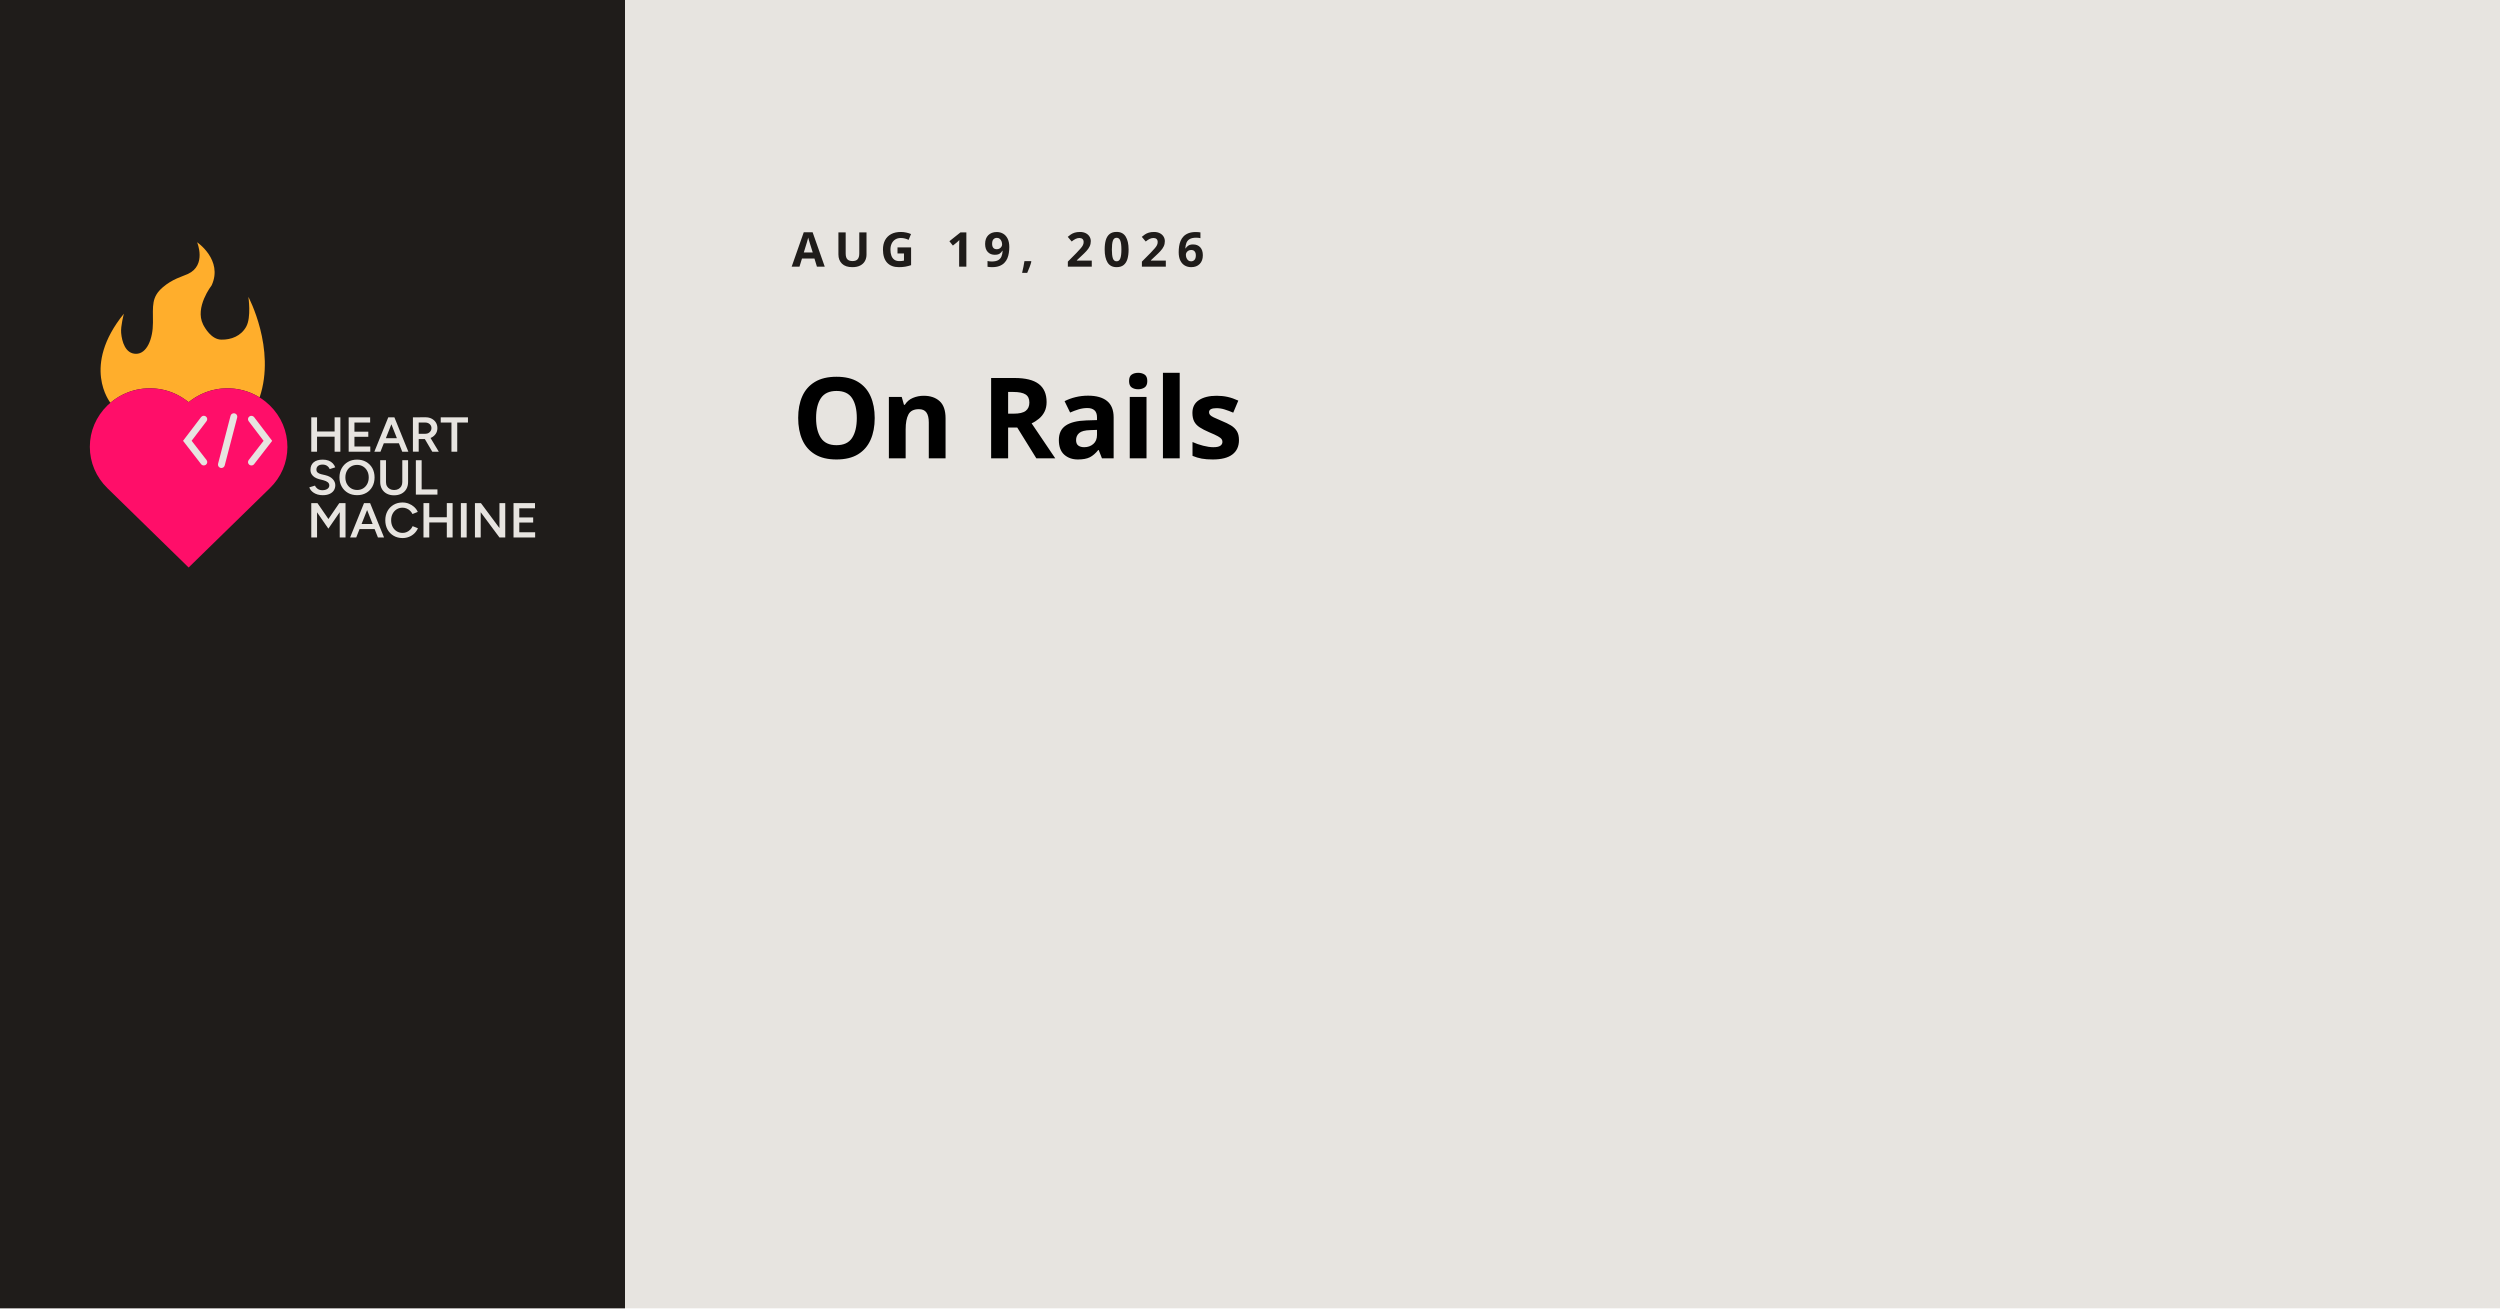
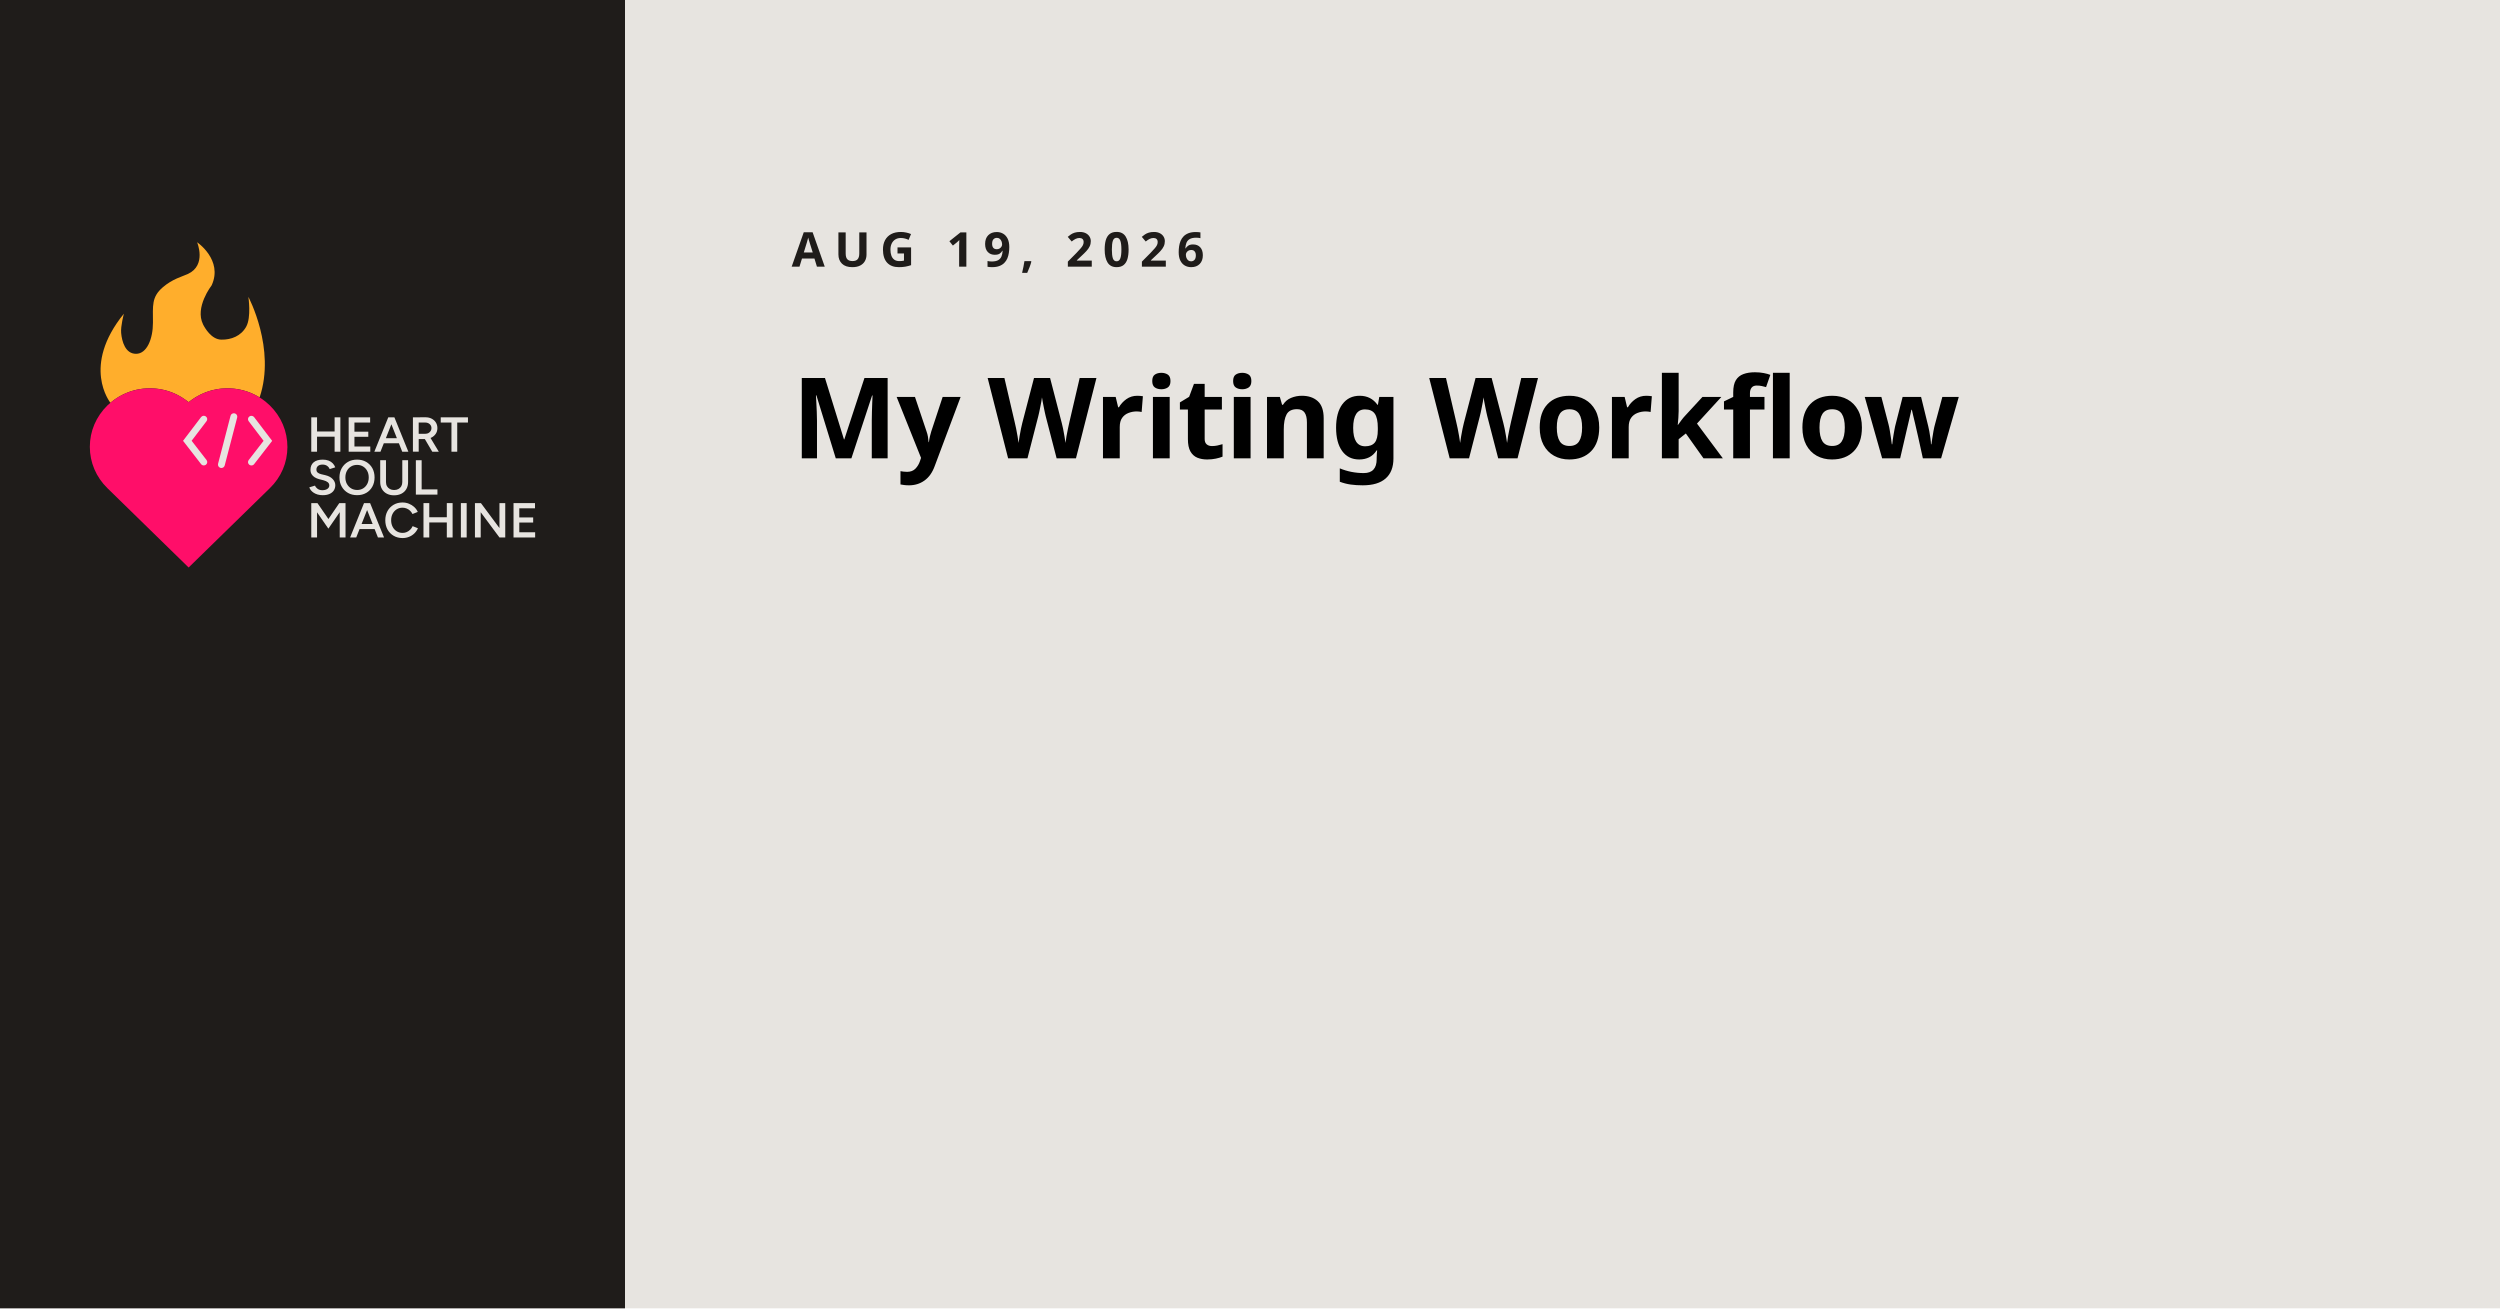
<svg xmlns="http://www.w3.org/2000/svg" id="Preview" data-name="Layer 1" viewBox="0 0 1200 628">
  <defs>
    <style>

      .date {
        font-family: Figtree;
        font-size: 23.02px;
        font-variation-settings: 'wght' 300;
        font-weight: 700;
        letter-spacing: .2em;
        text-transform: uppercase;
      }

      .date, .grey {
-           fill: #1f1c1a;
+         fill: #1f1c1a;
      }

      .description {
        font-family: Figtree-Bold, Figtree;
        font-variation-settings: 'wght' 700;
        font-weight: 700;
        letter-spacing: -.01em;
        font-size: 54px;
      }

      .grey, .cls-7, .paper, .cls-9 {
        stroke-width: 0px;
      }

      .cls-7 {
        fill: #ffae2c;
      }

      .paper {
        fill: #e7e4e0;
      }

      .cls-9 {
        fill: #ff0e69;
      }
    </style>
  </defs>
  <rect class="paper" width="1200" height="628" />
  <rect class="grey" width="300" height="628" />
  <text class="date" transform="translate(380 128)">
    <tspan x="0" y="0">AUG 19, 2026</tspan>
  </text>
  <text class="description" transform="translate(380 220)">
-     <tspan x="0" y="0">On Rails</tspan>
+     <tspan x="0" y="0">My Writing Workflow</tspan>
  </text>
  <g>
    <g>
      <path class="cls-7" d="M53,193.33h0c.62-.54,1.27-1.04,1.93-1.51.03-.02.05-.04.08-.06.65-.46,1.31-.89,1.99-1.29.04-.02.07-.04.11-.07.68-.4,1.37-.77,2.07-1.11.03-.01.06-.03.09-.04.72-.34,1.44-.66,2.18-.94,0,0,0,0,0,0,7.56-2.88,16.12-2.53,23.47,1.11,0,0,.01,0,.02.01.73.36,1.44.75,2.14,1.18.01,0,.02.01.03.02.7.43,1.39.89,2.06,1.38h0s1.38,1.02,1.38,1.02c1.04-.86,2.14-1.61,3.26-2.3.05-.03.11-.07.16-.1,3.08-1.87,6.42-3.13,9.86-3.76.06-.01.13-.02.19-.04.66-.12,1.32-.21,1.98-.28.05,0,.1,0,.15-.01,2.77-.28,5.56-.18,8.3.32.04,0,.09.01.13.02.65.12,1.3.27,1.95.43.07.02.14.04.21.06,2.72.72,5.35,1.84,7.79,3.35h.1c7.88-23.41-5.41-48.23-5.41-48.23,0,0,1.47,9.77-1.03,14.29-2.49,4.52-7.2,6.34-11.98,6.25-4.78-.09-7.94-5.7-8.74-7.32-4.09-8.22,4.07-18.65,4.13-18.77,5.56-12.17-6.99-20.66-6.99-20.66,0,0,4.68,10.97-4.39,15.21-2.72,1.27-7.33,2.32-12.07,6.4-5.51,4.74-4.73,8.88-4.73,16.9,0,8.02-2.97,15.04-8.12,15.04-5.16,0-6.78-5.9-7.15-10.04-.29-3.26,1.31-9.21,1.31-9.21-20.49,25.26-6.58,42.51-6.48,42.75h.01Z" />
      <path class="cls-9" d="M129.49,194.58c-10.63-10.36-27.56-10.96-38.95-1.53-11.39-9.43-28.31-8.83-38.95,1.53-5.46,5.33-8.47,12.39-8.47,19.89s3.01,14.57,8.47,19.89c3.04,2.99,37.83,36.94,38.18,37.28l.78.76.77-.76c2.41-2.38,22.96-22.44,32.84-32.08,3.16-3.09,5.25-5.12,5.32-5.19,5.45-5.26,8.46-12.28,8.48-19.78.02-7.56-2.99-14.66-8.47-20.01Z" />
      <path class="paper" d="M99.14,220.81c.55.71.41,1.73-.31,2.27-.3.22-.65.33-1,.33-.5,0-.99-.22-1.31-.64l-8.66-11.18,8.65-11.37c.55-.72,1.58-.86,2.3-.33.73.54.88,1.55.33,2.27l-7.16,9.41,7.15,9.23Z" />
      <path class="paper" d="M113.85,200.38l-5.99,23.04c-.19.73-.86,1.22-1.59,1.22-.13,0-.27-.02-.41-.05-.88-.22-1.41-1.11-1.19-1.97l5.99-23.04c.22-.87,1.12-1.39,2-1.17.88.22,1.41,1.11,1.19,1.97Z" />
      <path class="paper" d="M121.99,222.78c-.32.42-.81.64-1.31.64-.35,0-.7-.11-1-.33-.72-.54-.86-1.56-.31-2.27l7.15-9.23-7.16-9.41c-.55-.72-.4-1.73.33-2.27.73-.54,1.76-.39,2.3.33l8.65,11.37-8.66,11.18Z" />
    </g>
    <g>
      <polygon class="paper" points="152.18 209.61 160.61 209.61 160.61 216.82 163.38 216.82 163.38 200.32 160.61 200.32 160.61 207.11 152.18 207.11 152.18 200.32 149.41 200.32 149.41 216.82 152.18 216.82 152.18 209.61" />
      <polygon class="paper" points="170.13 216.82 177.74 216.82 177.74 214.32 170.13 214.32 170.13 209.66 176.78 209.66 176.78 207.21 170.13 207.21 170.13 202.82 177.67 202.82 177.67 200.32 170.13 200.32 169.56 200.32 167.36 200.32 167.36 216.82 169.56 216.82 170.13 216.82" />
      <path class="paper" d="M184.25,212.77h7.22l1.6,4.05h2.94l-6.7-16.5h-2.94l-6.68,16.5h2.94l1.6-4.05ZM187.86,203.65l2.65,6.69h-5.3l2.65-6.69Z" />
      <path class="paper" d="M200.98,210.74h2.94l3.57,6.08h3.13l-3.97-6.6c.13-.05.26-.1.38-.16.91-.45,1.62-1.06,2.14-1.85.52-.78.78-1.69.78-2.71s-.25-1.93-.74-2.71c-.49-.79-1.18-1.4-2.06-1.85-.88-.45-1.89-.66-3.04-.65l-3.4.02h-2.51v16.5h2.78v-6.08ZM206.24,203.57c.57.5.86,1.15.86,1.93,0,.52-.13.98-.4,1.39-.26.41-.61.73-1.03.97-.42.24-.91.35-1.45.35h-3.25v-5.4h3.04c.91,0,1.65.25,2.23.75Z" />
      <polygon class="paper" points="211.55 202.82 216.7 202.82 216.7 216.82 219.47 216.82 219.47 202.82 224.62 202.82 224.62 200.32 211.55 200.32 211.55 202.82" />
      <path class="paper" d="M150.59,236.53c.55.36,1.19.64,1.91.85.73.2,1.53.31,2.41.31,1.29,0,2.39-.2,3.29-.61.9-.41,1.58-.97,2.05-1.7s.69-1.56.69-2.5c0-1.07-.42-2.04-1.24-2.92-.83-.88-1.99-1.5-3.49-1.86l-2.06-.49c-.7-.17-1.26-.43-1.66-.77-.41-.34-.61-.81-.61-1.43,0-.75.26-1.34.78-1.77.52-.42,1.23-.64,2.14-.64s1.61.2,2.2.61c.59.41,1,.93,1.24,1.56l2.68-.85c-.26-.71-.65-1.34-1.17-1.9-.53-.56-1.19-1-2-1.32-.81-.32-1.74-.48-2.81-.48-1.9,0-3.36.43-4.38,1.28-1.02.86-1.53,2.05-1.53,3.6,0,.82.18,1.52.54,2.12.36.6.85,1.09,1.48,1.48.63.39,1.34.69,2.12.9l2.06.52c.86.22,1.55.53,2.06.93.51.4.77.92.77,1.54,0,.69-.3,1.25-.91,1.67-.61.42-1.43.64-2.47.64-.89-.02-1.64-.24-2.25-.68-.61-.44-1.01-.95-1.22-1.53l-2.73.83c.14.49.4.95.75,1.4s.81.85,1.36,1.21Z" />
      <path class="paper" d="M175.79,236.6c1.25-.72,2.23-1.73,2.94-3.02.71-1.29,1.06-2.77,1.06-4.43s-.36-3.14-1.06-4.42c-.71-1.28-1.7-2.29-2.97-3.02-1.27-.73-2.72-1.1-4.37-1.1s-3.12.37-4.38,1.1c-1.26.73-2.25,1.74-2.98,3.02-.73,1.28-1.09,2.76-1.09,4.44s.36,3.12,1.09,4.41c.73,1.29,1.73,2.29,3,3.02s2.74,1.08,4.4,1.08,3.09-.36,4.34-1.08ZM166.51,232.28c-.49-.9-.73-1.95-.73-3.12s.24-2.2.72-3.11c.48-.91,1.14-1.62,1.99-2.13.84-.51,1.81-.77,2.9-.77s2.07.26,2.91.78c.84.52,1.5,1.23,1.97,2.13.48.9.72,1.94.72,3.12s-.24,2.2-.71,3.1c-.47.9-1.12,1.61-1.95,2.13-.83.52-1.79.78-2.87.78s-2.08-.26-2.93-.78c-.85-.52-1.52-1.23-2.01-2.13Z" />
      <path class="paper" d="M182.5,220.91v10.47c0,1.27.28,2.39.83,3.35.55.96,1.32,1.7,2.32,2.23s2.16.79,3.48.79,2.56-.26,3.58-.79c1.01-.53,1.79-1.27,2.34-2.23.55-.96.83-2.07.83-3.35v-10.47h-2.78v10.47c0,.77-.16,1.44-.48,2.01-.32.57-.78,1.02-1.38,1.34-.6.32-1.29.48-2.07.48s-1.44-.16-2.03-.48c-.59-.32-1.05-.77-1.38-1.34-.33-.57-.49-1.24-.49-2.01v-10.47h-2.78Z" />
      <polygon class="paper" points="209.97 234.91 202.39 234.91 202.39 220.91 199.61 220.91 199.61 237.41 201.55 237.41 202.39 237.41 209.97 237.41 209.97 234.91" />
      <polygon class="paper" points="163.07 241.53 162.86 241.49 157.64 249.13 152.38 241.49 152.18 241.52 152.18 241.49 149.41 241.49 149.41 257.99 152.18 257.99 152.18 245.9 157.62 253.75 163.07 245.83 163.07 257.99 165.85 257.99 165.85 241.49 163.07 241.49 163.07 241.53" />
      <path class="paper" d="M177.53,241.49h-2.8l-6.68,16.5h2.94l1.6-4.05h7.22l1.6,4.05h2.94l-6.7-16.5h-.14ZM173.56,251.51l2.65-6.69,2.65,6.69h-5.3Z" />
      <path class="paper" d="M196.9,254.24c-.49.49-1.04.87-1.65,1.14-.61.28-1.27.41-1.97.41-1.07,0-2.02-.26-2.86-.78-.84-.52-1.49-1.23-1.96-2.15-.47-.91-.71-1.96-.71-3.14s.23-2.22.71-3.12c.47-.9,1.12-1.61,1.94-2.13.82-.52,1.76-.78,2.81-.78.69,0,1.34.13,1.96.38.62.25,1.18.61,1.66,1.07.49.46.87.99,1.16,1.59l2.54-1.01c-.4-.9-.97-1.68-1.71-2.36-.74-.68-1.59-1.21-2.55-1.59-.96-.38-1.98-.58-3.06-.58-1.61,0-3.04.37-4.28,1.1-1.24.73-2.22,1.74-2.93,3.02-.71,1.28-1.06,2.75-1.06,4.42s.36,3.14,1.06,4.42c.71,1.28,1.69,2.29,2.94,3.02,1.25.73,2.68,1.1,4.3,1.1,1.1,0,2.14-.2,3.11-.59s1.83-.95,2.56-1.66c.73-.71,1.3-1.54,1.7-2.46l-2.54-1.01c-.29.64-.67,1.21-1.16,1.7Z" />
      <polygon class="paper" points="214.47 248.28 206.05 248.28 206.05 241.49 203.27 241.49 203.27 257.99 206.05 257.99 206.05 250.78 214.47 250.78 214.47 257.99 217.25 257.99 217.25 241.49 214.47 241.49 214.47 248.28" />
      <rect class="paper" x="221.22" y="241.49" width="2.78" height="16.5" />
      <polygon class="paper" points="239.74 253.47 230.84 241.49 227.97 241.49 227.97 257.99 230.74 257.99 230.74 245.87 239.74 257.99 242.52 257.99 242.52 241.49 239.74 241.49 239.74 253.47" />
      <polygon class="paper" points="249.26 255.49 249.26 250.82 255.92 250.82 255.92 248.37 249.26 248.37 249.26 243.99 256.8 243.99 256.8 241.49 249.26 241.49 248.69 241.49 246.49 241.49 246.49 257.99 248.69 257.99 249.26 257.99 256.87 257.99 256.87 255.49 249.26 255.49" />
    </g>
  </g>
</svg>
